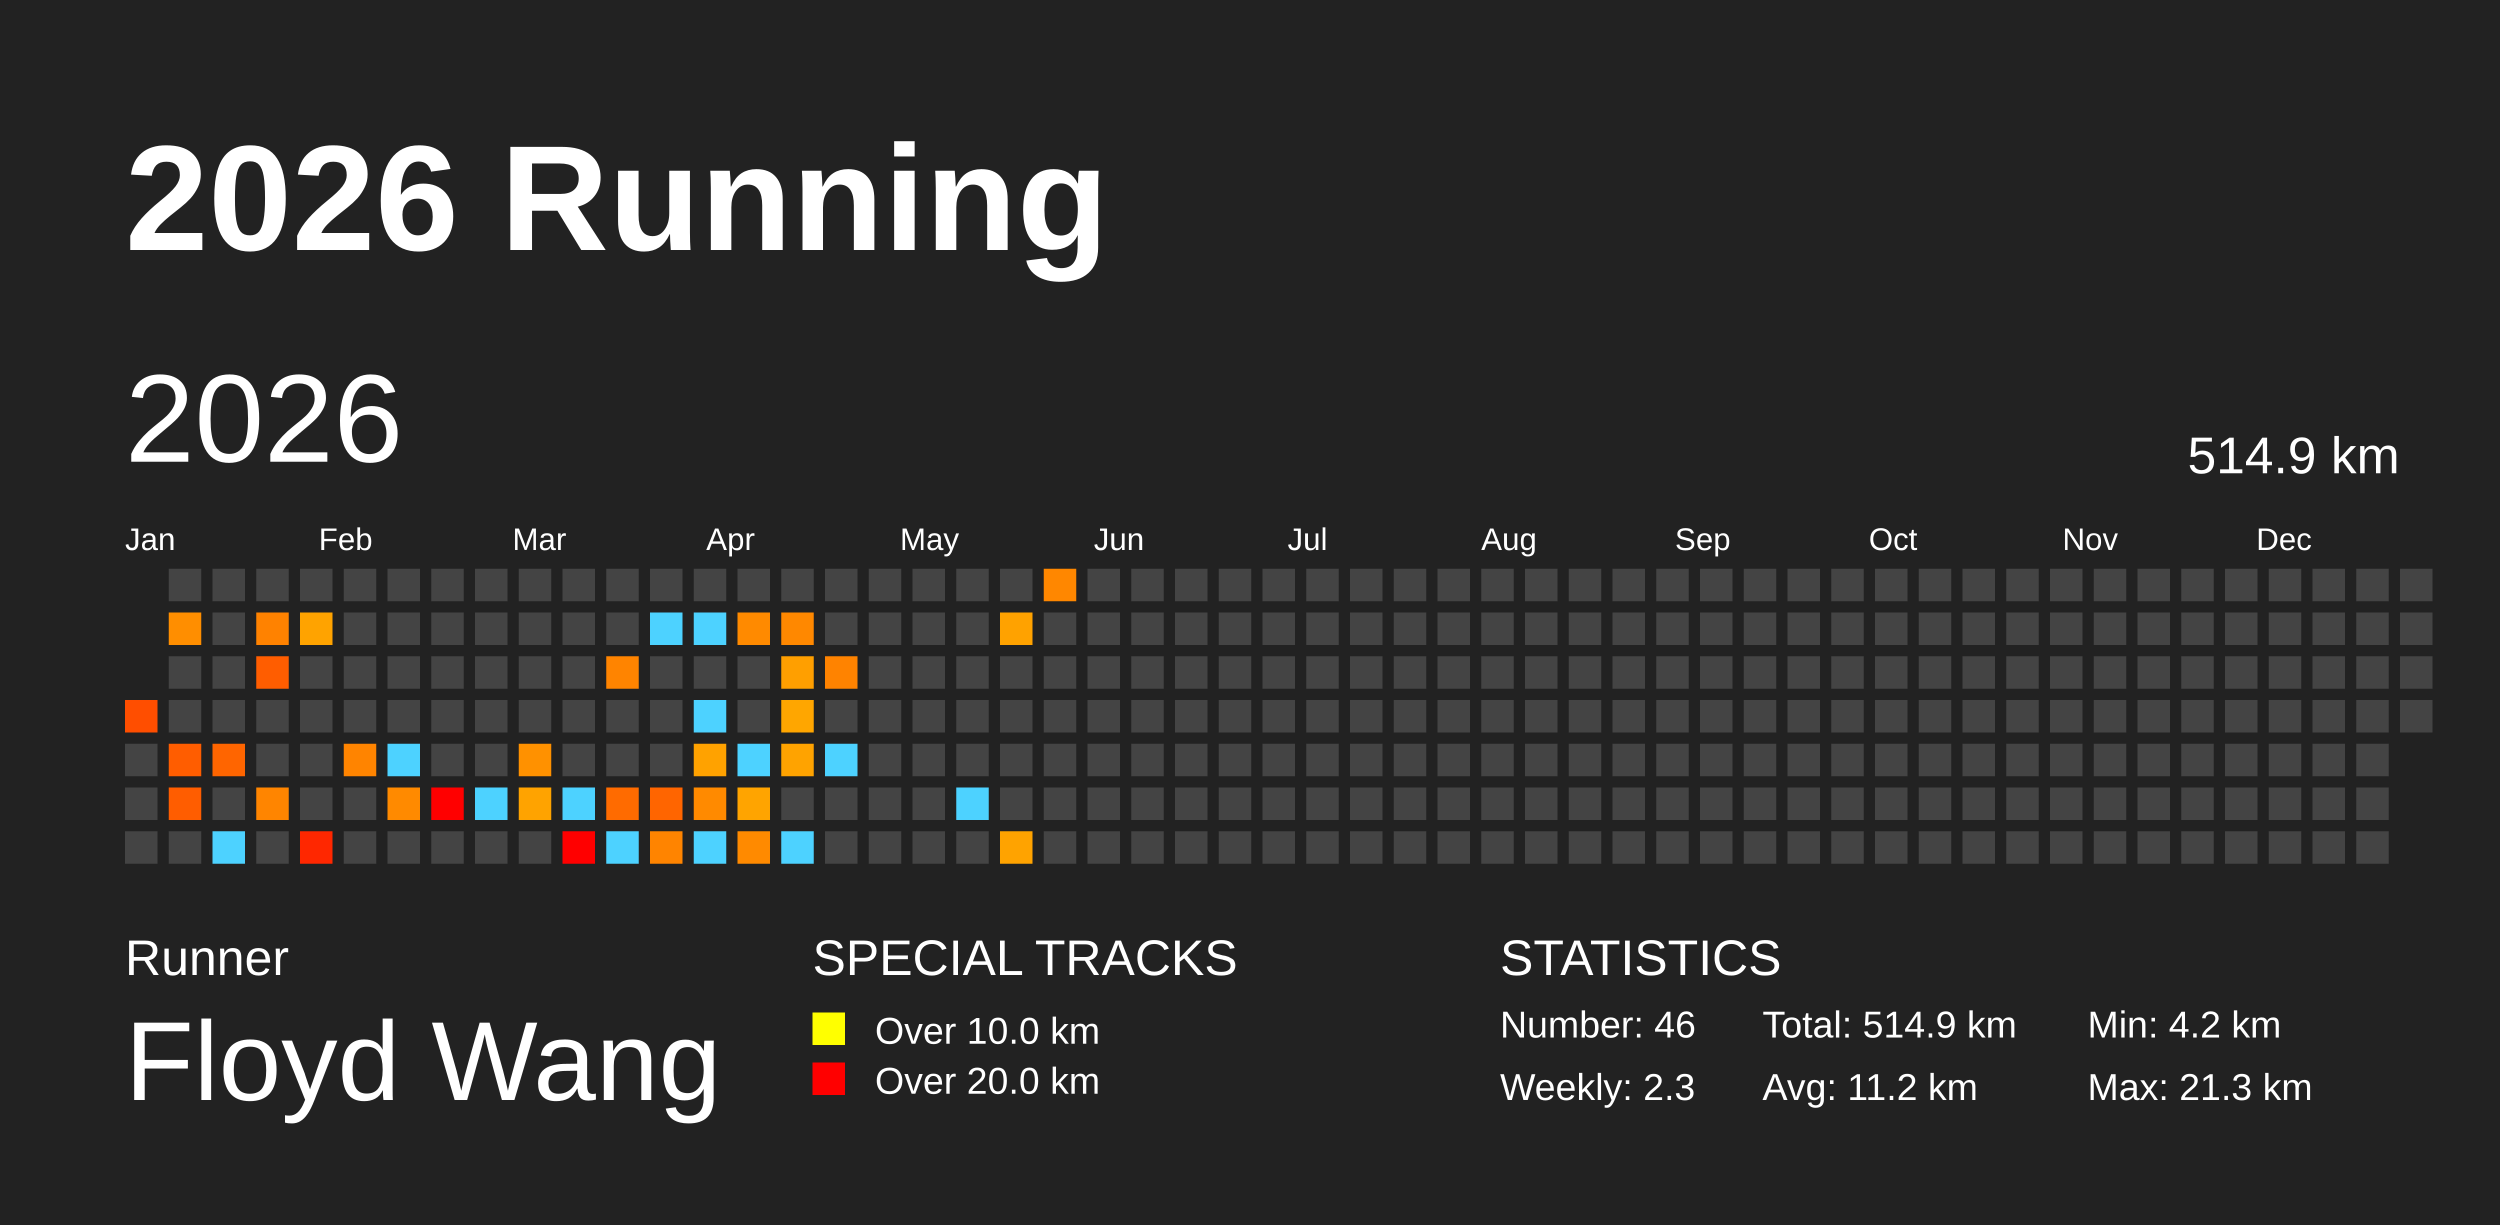
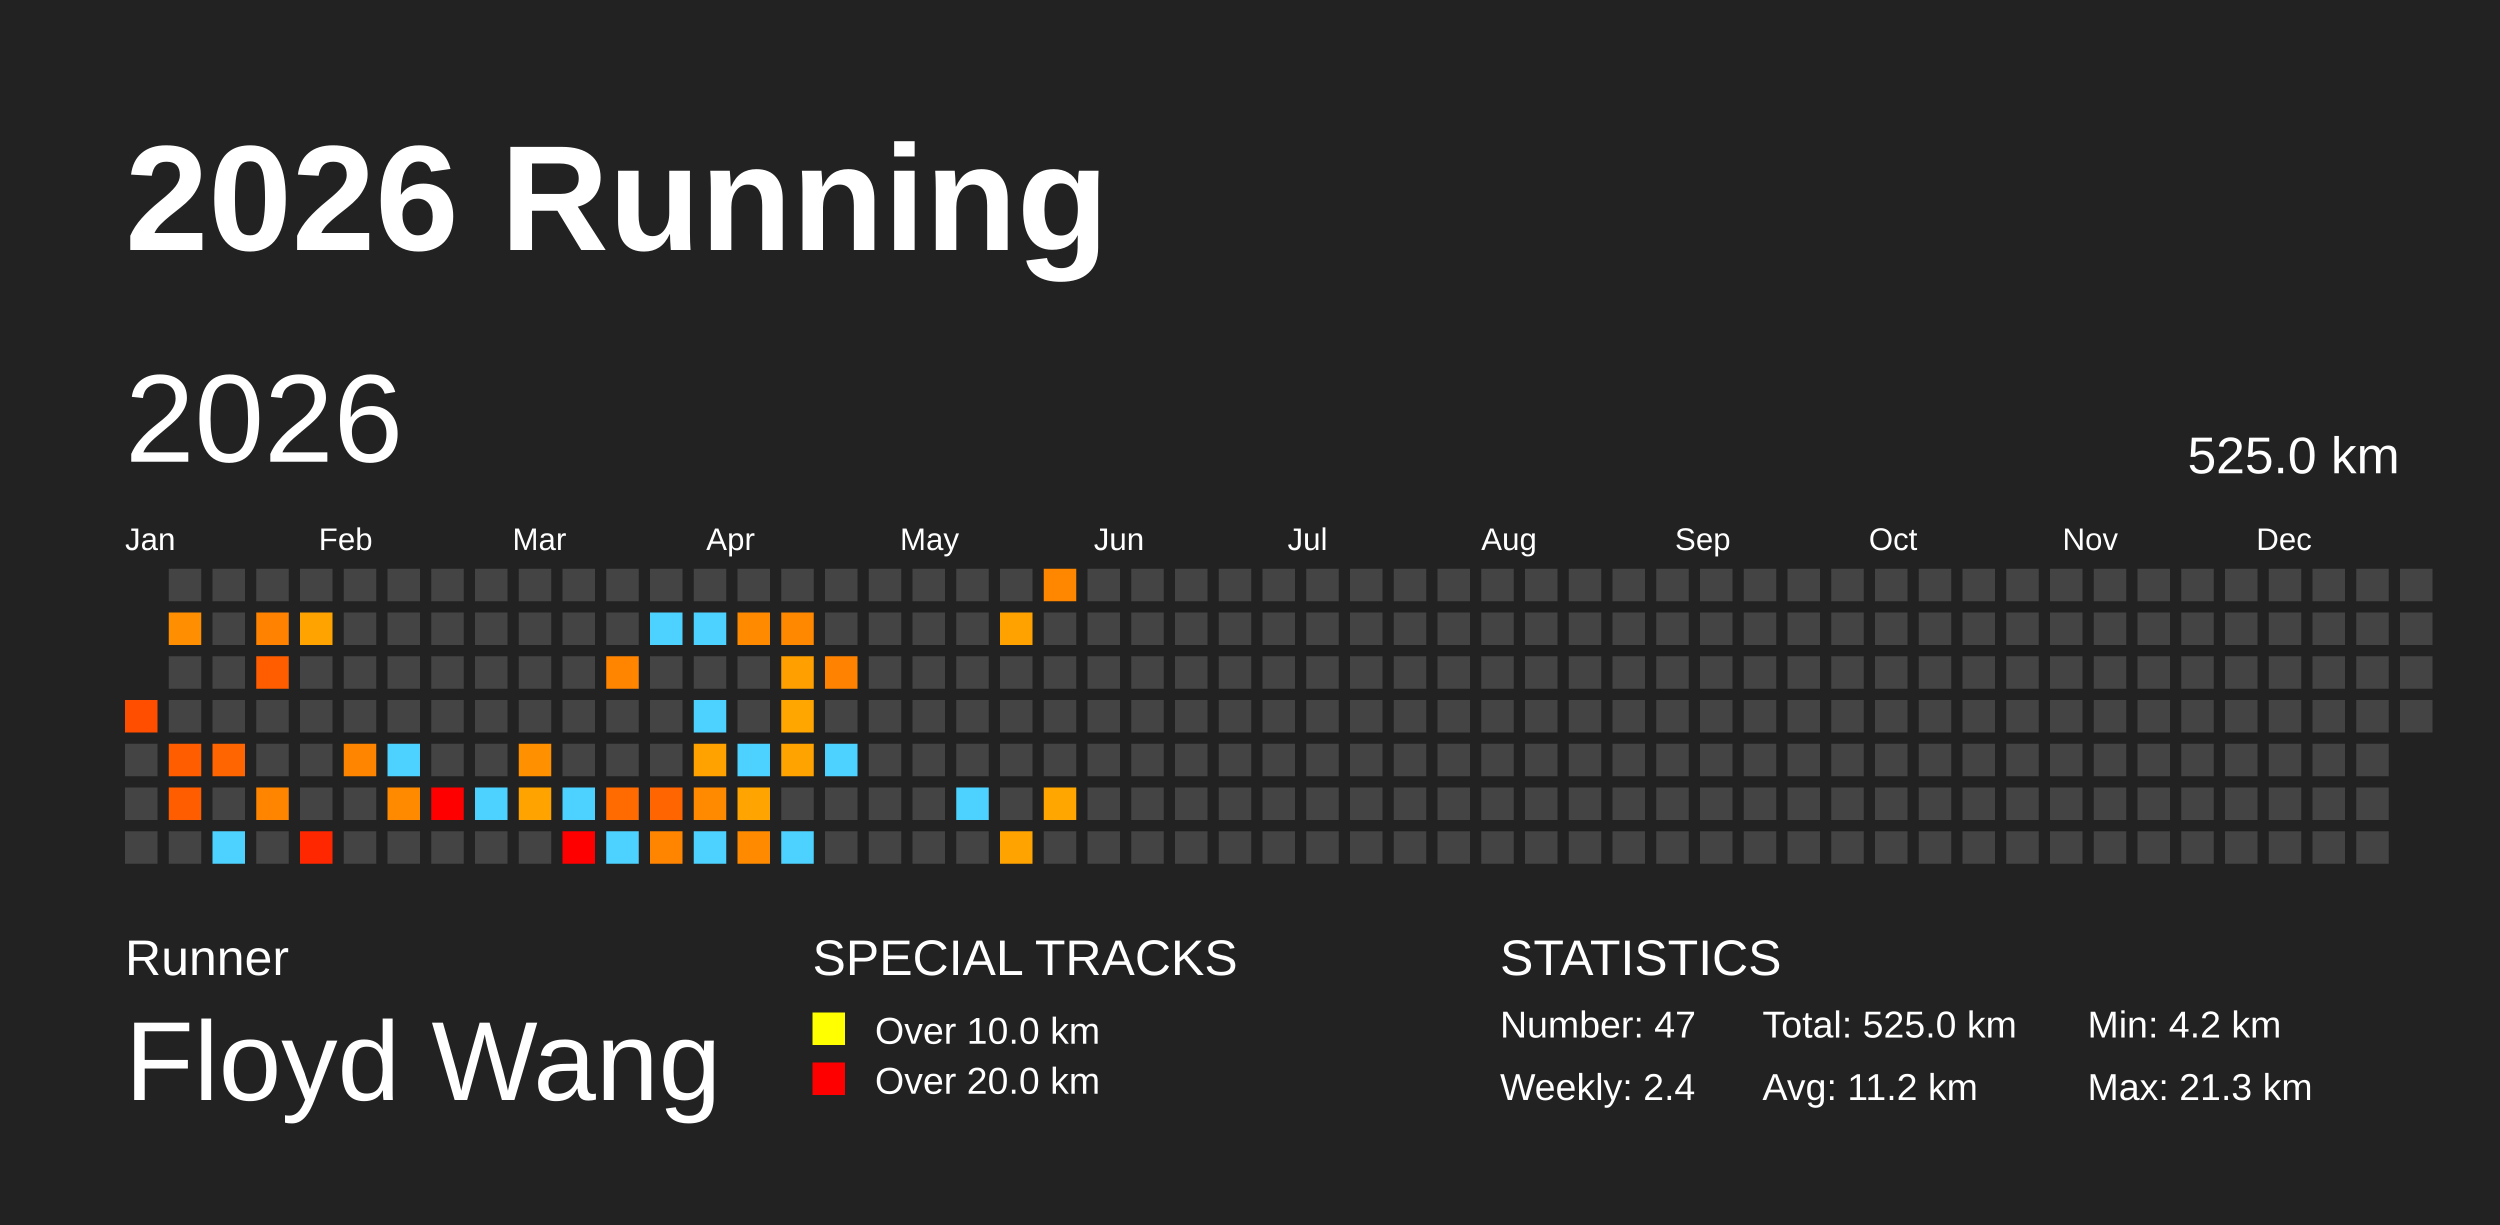
<svg xmlns="http://www.w3.org/2000/svg" baseProfile="full" height="98mm" version="1.1" viewBox="0,0,200,98" width="200mm">
  <defs />
  <rect fill="#222222" height="98" width="200" x="0" y="0" />
  <text fill="#FFFFFF" style="font-size:12px; font-family:Arial; font-weight:bold;" x="10" y="20">2026 Running</text>
  <text fill="#FFFFFF" style="font-size:4px; font-family:Arial" x="10" y="78">Runner</text>
  <text fill="#FFFFFF" style="font-size:9px; font-family:Arial" x="10" y="88">Floyd Wang</text>
  <text fill="#FFFFFF" style="font-size:4px; font-family:Arial" x="65" y="78">SPECIAL TRACKS</text>
  <rect fill="yellow" height="2.6" width="2.6" x="65" y="81" />
  <text fill="#FFFFFF" style="font-size:3px; font-family:Arial" x="70" y="83.5">Over 10.0 km</text>
  <rect fill="red" height="2.6" width="2.6" x="65" y="85" />
  <text fill="#FFFFFF" style="font-size:3px; font-family:Arial" x="70" y="87.5">Over 20.0 km</text>
  <text fill="#FFFFFF" style="font-size:4px; font-family:Arial" x="120" y="78">STATISTICS</text>
-   <text fill="#FFFFFF" style="font-size:3px; font-family:Arial" x="120" y="83">Number: 46</text>
-   <text fill="#FFFFFF" style="font-size:3px; font-family:Arial" x="120" y="88">Weekly: 2.3</text>
-   <text fill="#FFFFFF" style="font-size:3px; font-family:Arial" x="141" y="83">Total: 514.9 km</text>
+   <text fill="#FFFFFF" style="font-size:3px; font-family:Arial" x="120" y="83">Number: 47</text>
+   <text fill="#FFFFFF" style="font-size:3px; font-family:Arial" x="120" y="88">Weekly: 2.4</text>
+   <text fill="#FFFFFF" style="font-size:3px; font-family:Arial" x="141" y="83">Total: 525.0 km</text>
  <text fill="#FFFFFF" style="font-size:3px; font-family:Arial" x="141" y="88">Avg: 11.2 km</text>
  <text fill="#FFFFFF" style="font-size:3px; font-family:Arial" x="167" y="83">Min: 4.2 km</text>
  <text fill="#FFFFFF" style="font-size:3px; font-family:Arial" x="167" y="88">Max: 21.3 km</text>
  <text dominant-baseline="hanging" fill="#FFFFFF" style="font-size:10.0px; font-family:Arial;" x="10" y="30">2026</text>
-   <text dominant-baseline="hanging" fill="#FFFFFF" style="font-size:4.125px; font-family:Arial;" x="175" y="35">514.9 km</text>
+   <text dominant-baseline="hanging" fill="#FFFFFF" style="font-size:4.125px; font-family:Arial;" x="175" y="35">525.0 km</text>
  <text fill="#FFFFFF" style="font-size:2.5px; font-family:Arial" x="10.0" y="44">Jan</text>
  <text fill="#FFFFFF" style="font-size:2.5px; font-family:Arial" x="25.5" y="44">Feb</text>
  <text fill="#FFFFFF" style="font-size:2.5px; font-family:Arial" x="41.0" y="44">Mar</text>
  <text fill="#FFFFFF" style="font-size:2.5px; font-family:Arial" x="56.5" y="44">Apr</text>
  <text fill="#FFFFFF" style="font-size:2.5px; font-family:Arial" x="72.0" y="44">May</text>
  <text fill="#FFFFFF" style="font-size:2.5px; font-family:Arial" x="87.5" y="44">Jun</text>
  <text fill="#FFFFFF" style="font-size:2.5px; font-family:Arial" x="103.0" y="44">Jul</text>
  <text fill="#FFFFFF" style="font-size:2.5px; font-family:Arial" x="118.5" y="44">Aug</text>
  <text fill="#FFFFFF" style="font-size:2.5px; font-family:Arial" x="134.0" y="44">Sep</text>
  <text fill="#FFFFFF" style="font-size:2.5px; font-family:Arial" x="149.5" y="44">Oct</text>
  <text fill="#FFFFFF" style="font-size:2.5px; font-family:Arial" x="165.0" y="44">Nov</text>
  <text fill="#FFFFFF" style="font-size:2.5px; font-family:Arial" x="180.5" y="44">Dec</text>
  <rect fill="#ff4e00" height="2.6" width="2.6" x="10.0" y="56.0" />
  <rect fill="#444444" height="2.6" width="2.6" x="10.0" y="59.5" />
  <rect fill="#444444" height="2.6" width="2.6" x="10.0" y="63.0" />
  <rect fill="#444444" height="2.6" width="2.6" x="10.0" y="66.5" />
  <rect fill="#444444" height="2.6" width="2.6" x="13.5" y="45.5" />
  <rect fill="#ff8e00" height="2.6" width="2.6" x="13.5" y="49.0" />
  <rect fill="#444444" height="2.6" width="2.6" x="13.5" y="52.5" />
  <rect fill="#444444" height="2.6" width="2.6" x="13.5" y="56.0" />
  <rect fill="#ff5d00" height="2.6" width="2.6" x="13.5" y="59.5" />
  <rect fill="#ff5d00" height="2.6" width="2.6" x="13.5" y="63.0" />
  <rect fill="#444444" height="2.6" width="2.6" x="13.5" y="66.5" />
  <rect fill="#444444" height="2.6" width="2.6" x="17.0" y="45.5" />
  <rect fill="#444444" height="2.6" width="2.6" x="17.0" y="49.0" />
  <rect fill="#444444" height="2.6" width="2.6" x="17.0" y="52.5" />
  <rect fill="#444444" height="2.6" width="2.6" x="17.0" y="56.0" />
  <rect fill="#ff6500" height="2.6" width="2.6" x="17.0" y="59.5" />
  <rect fill="#444444" height="2.6" width="2.6" x="17.0" y="63.0" />
  <rect fill="#4dd2ff" height="2.6" width="2.6" x="17.0" y="66.5" />
  <rect fill="#444444" height="2.6" width="2.6" x="20.5" y="45.5" />
  <rect fill="#ff8200" height="2.6" width="2.6" x="20.5" y="49.0" />
  <rect fill="#ff5d00" height="2.6" width="2.6" x="20.5" y="52.5" />
  <rect fill="#444444" height="2.6" width="2.6" x="20.5" y="56.0" />
  <rect fill="#444444" height="2.6" width="2.6" x="20.5" y="59.5" />
  <rect fill="#ff8500" height="2.6" width="2.6" x="20.5" y="63.0" />
  <rect fill="#444444" height="2.6" width="2.6" x="20.5" y="66.5" />
  <rect fill="#444444" height="2.6" width="2.6" x="24.0" y="45.5" />
  <rect fill="#ffa300" height="2.6" width="2.6" x="24.0" y="49.0" />
  <rect fill="#444444" height="2.6" width="2.6" x="24.0" y="52.5" />
  <rect fill="#444444" height="2.6" width="2.6" x="24.0" y="56.0" />
  <rect fill="#444444" height="2.6" width="2.6" x="24.0" y="59.5" />
  <rect fill="#444444" height="2.6" width="2.6" x="24.0" y="63.0" />
  <rect fill="#ff2700" height="2.6" width="2.6" x="24.0" y="66.5" />
  <rect fill="#444444" height="2.6" width="2.6" x="27.5" y="45.5" />
  <rect fill="#444444" height="2.6" width="2.6" x="27.5" y="49.0" />
  <rect fill="#444444" height="2.6" width="2.6" x="27.5" y="52.5" />
  <rect fill="#444444" height="2.6" width="2.6" x="27.5" y="56.0" />
  <rect fill="#ff8400" height="2.6" width="2.6" x="27.5" y="59.5" />
  <rect fill="#444444" height="2.6" width="2.6" x="27.5" y="63.0" />
  <rect fill="#444444" height="2.6" width="2.6" x="27.5" y="66.5" />
  <rect fill="#444444" height="2.6" width="2.6" x="31.0" y="45.5" />
  <rect fill="#444444" height="2.6" width="2.6" x="31.0" y="49.0" />
  <rect fill="#444444" height="2.6" width="2.6" x="31.0" y="52.5" />
  <rect fill="#444444" height="2.6" width="2.6" x="31.0" y="56.0" />
  <rect fill="#4dd2ff" height="2.6" width="2.6" x="31.0" y="59.5" />
  <rect fill="#ff8a00" height="2.6" width="2.6" x="31.0" y="63.0" />
  <rect fill="#444444" height="2.6" width="2.6" x="31.0" y="66.5" />
  <rect fill="#444444" height="2.6" width="2.6" x="34.5" y="45.5" />
  <rect fill="#444444" height="2.6" width="2.6" x="34.5" y="49.0" />
  <rect fill="#444444" height="2.6" width="2.6" x="34.5" y="52.5" />
  <rect fill="#444444" height="2.6" width="2.6" x="34.5" y="56.0" />
  <rect fill="#444444" height="2.6" width="2.6" x="34.5" y="59.5" />
  <rect fill="red" height="2.6" width="2.6" x="34.5" y="63.0" />
  <rect fill="#444444" height="2.6" width="2.6" x="34.5" y="66.5" />
  <rect fill="#444444" height="2.6" width="2.6" x="38.0" y="45.5" />
  <rect fill="#444444" height="2.6" width="2.6" x="38.0" y="49.0" />
  <rect fill="#444444" height="2.6" width="2.6" x="38.0" y="52.5" />
  <rect fill="#444444" height="2.6" width="2.6" x="38.0" y="56.0" />
  <rect fill="#444444" height="2.6" width="2.6" x="38.0" y="59.5" />
  <rect fill="#4dd2ff" height="2.6" width="2.6" x="38.0" y="63.0" />
  <rect fill="#444444" height="2.6" width="2.6" x="38.0" y="66.5" />
  <rect fill="#444444" height="2.6" width="2.6" x="41.5" y="45.5" />
  <rect fill="#444444" height="2.6" width="2.6" x="41.5" y="49.0" />
  <rect fill="#444444" height="2.6" width="2.6" x="41.5" y="52.5" />
  <rect fill="#444444" height="2.6" width="2.6" x="41.5" y="56.0" />
  <rect fill="#ff9100" height="2.6" width="2.6" x="41.5" y="59.5" />
  <rect fill="#ffa300" height="2.6" width="2.6" x="41.5" y="63.0" />
  <rect fill="#444444" height="2.6" width="2.6" x="41.5" y="66.5" />
  <rect fill="#444444" height="2.6" width="2.6" x="45.0" y="45.5" />
  <rect fill="#444444" height="2.6" width="2.6" x="45.0" y="49.0" />
  <rect fill="#444444" height="2.6" width="2.6" x="45.0" y="52.5" />
  <rect fill="#444444" height="2.6" width="2.6" x="45.0" y="56.0" />
  <rect fill="#444444" height="2.6" width="2.6" x="45.0" y="59.5" />
  <rect fill="#4dd2ff" height="2.6" width="2.6" x="45.0" y="63.0" />
  <rect fill="red" height="2.6" width="2.6" x="45.0" y="66.5" />
  <rect fill="#444444" height="2.6" width="2.6" x="48.5" y="45.5" />
  <rect fill="#444444" height="2.6" width="2.6" x="48.5" y="49.0" />
  <rect fill="#ff8400" height="2.6" width="2.6" x="48.5" y="52.5" />
  <rect fill="#444444" height="2.6" width="2.6" x="48.5" y="56.0" />
  <rect fill="#444444" height="2.6" width="2.6" x="48.5" y="59.5" />
  <rect fill="#ff6b00" height="2.6" width="2.6" x="48.5" y="63.0" />
  <rect fill="#4dd2ff" height="2.6" width="2.6" x="48.5" y="66.5" />
  <rect fill="#444444" height="2.6" width="2.6" x="52.0" y="45.5" />
  <rect fill="#4dd2ff" height="2.6" width="2.6" x="52.0" y="49.0" />
  <rect fill="#444444" height="2.6" width="2.6" x="52.0" y="52.5" />
  <rect fill="#444444" height="2.6" width="2.6" x="52.0" y="56.0" />
  <rect fill="#444444" height="2.6" width="2.6" x="52.0" y="59.5" />
  <rect fill="#ff6500" height="2.6" width="2.6" x="52.0" y="63.0" />
  <rect fill="#ff8400" height="2.6" width="2.6" x="52.0" y="66.5" />
  <rect fill="#444444" height="2.6" width="2.6" x="55.5" y="45.5" />
  <rect fill="#4dd2ff" height="2.6" width="2.6" x="55.5" y="49.0" />
  <rect fill="#444444" height="2.6" width="2.6" x="55.5" y="52.5" />
  <rect fill="#4dd2ff" height="2.6" width="2.6" x="55.5" y="56.0" />
  <rect fill="#ffa200" height="2.6" width="2.6" x="55.5" y="59.5" />
  <rect fill="#ff8a00" height="2.6" width="2.6" x="55.5" y="63.0" />
  <rect fill="#4dd2ff" height="2.6" width="2.6" x="55.5" y="66.5" />
  <rect fill="#444444" height="2.6" width="2.6" x="59.0" y="45.5" />
  <rect fill="#ff8a00" height="2.6" width="2.6" x="59.0" y="49.0" />
  <rect fill="#444444" height="2.6" width="2.6" x="59.0" y="52.5" />
  <rect fill="#444444" height="2.6" width="2.6" x="59.0" y="56.0" />
  <rect fill="#4dd2ff" height="2.6" width="2.6" x="59.0" y="59.5" />
  <rect fill="#ffa400" height="2.6" width="2.6" x="59.0" y="63.0" />
  <rect fill="#ff8a00" height="2.6" width="2.6" x="59.0" y="66.5" />
  <rect fill="#444444" height="2.6" width="2.6" x="62.5" y="45.5" />
  <rect fill="#ff8800" height="2.6" width="2.6" x="62.5" y="49.0" />
  <rect fill="#ff9f00" height="2.6" width="2.6" x="62.5" y="52.5" />
  <rect fill="#ffa600" height="2.6" width="2.6" x="62.5" y="56.0" />
  <rect fill="#ffa300" height="2.6" width="2.6" x="62.5" y="59.5" />
  <rect fill="#444444" height="2.6" width="2.6" x="62.5" y="63.0" />
  <rect fill="#4dd2ff" height="2.6" width="2.6" x="62.5" y="66.5" />
  <rect fill="#444444" height="2.6" width="2.6" x="66.0" y="45.5" />
  <rect fill="#444444" height="2.6" width="2.6" x="66.0" y="49.0" />
  <rect fill="#ff8300" height="2.6" width="2.6" x="66.0" y="52.5" />
  <rect fill="#444444" height="2.6" width="2.6" x="66.0" y="56.0" />
  <rect fill="#4dd2ff" height="2.6" width="2.6" x="66.0" y="59.5" />
  <rect fill="#444444" height="2.6" width="2.6" x="66.0" y="63.0" />
  <rect fill="#444444" height="2.6" width="2.6" x="66.0" y="66.5" />
  <rect fill="#444444" height="2.6" width="2.6" x="69.5" y="45.5" />
  <rect fill="#444444" height="2.6" width="2.6" x="69.5" y="49.0" />
  <rect fill="#444444" height="2.6" width="2.6" x="69.5" y="52.5" />
  <rect fill="#444444" height="2.6" width="2.6" x="69.5" y="56.0" />
  <rect fill="#444444" height="2.6" width="2.6" x="69.5" y="59.5" />
  <rect fill="#444444" height="2.6" width="2.6" x="69.5" y="63.0" />
  <rect fill="#444444" height="2.6" width="2.6" x="69.5" y="66.5" />
  <rect fill="#444444" height="2.6" width="2.6" x="73.0" y="45.5" />
  <rect fill="#444444" height="2.6" width="2.6" x="73.0" y="49.0" />
  <rect fill="#444444" height="2.6" width="2.6" x="73.0" y="52.5" />
  <rect fill="#444444" height="2.6" width="2.6" x="73.0" y="56.0" />
  <rect fill="#444444" height="2.6" width="2.6" x="73.0" y="59.5" />
  <rect fill="#444444" height="2.6" width="2.6" x="73.0" y="63.0" />
  <rect fill="#444444" height="2.6" width="2.6" x="73.0" y="66.5" />
  <rect fill="#444444" height="2.6" width="2.6" x="76.5" y="45.5" />
  <rect fill="#444444" height="2.6" width="2.6" x="76.5" y="49.0" />
  <rect fill="#444444" height="2.6" width="2.6" x="76.5" y="52.5" />
  <rect fill="#444444" height="2.6" width="2.6" x="76.5" y="56.0" />
  <rect fill="#444444" height="2.6" width="2.6" x="76.5" y="59.5" />
  <rect fill="#4dd2ff" height="2.6" width="2.6" x="76.5" y="63.0" />
  <rect fill="#444444" height="2.6" width="2.6" x="76.5" y="66.5" />
  <rect fill="#444444" height="2.6" width="2.6" x="80.0" y="45.5" />
  <rect fill="#ffa200" height="2.6" width="2.6" x="80.0" y="49.0" />
  <rect fill="#444444" height="2.6" width="2.6" x="80.0" y="52.5" />
  <rect fill="#444444" height="2.6" width="2.6" x="80.0" y="56.0" />
  <rect fill="#444444" height="2.6" width="2.6" x="80.0" y="59.5" />
  <rect fill="#444444" height="2.6" width="2.6" x="80.0" y="63.0" />
  <rect fill="#ffa300" height="2.6" width="2.6" x="80.0" y="66.5" />
  <rect fill="#ff8700" height="2.6" width="2.6" x="83.5" y="45.5" />
  <rect fill="#444444" height="2.6" width="2.6" x="83.5" y="49.0" />
  <rect fill="#444444" height="2.6" width="2.6" x="83.5" y="52.5" />
  <rect fill="#444444" height="2.6" width="2.6" x="83.5" y="56.0" />
  <rect fill="#444444" height="2.6" width="2.6" x="83.5" y="59.5" />
-   <rect fill="#444444" height="2.6" width="2.6" x="83.5" y="63.0" />
+   <rect fill="#ffa600" height="2.6" width="2.6" x="83.5" y="63.0" />
  <rect fill="#444444" height="2.6" width="2.6" x="83.5" y="66.5" />
  <rect fill="#444444" height="2.6" width="2.6" x="87.0" y="45.5" />
  <rect fill="#444444" height="2.6" width="2.6" x="87.0" y="49.0" />
  <rect fill="#444444" height="2.6" width="2.6" x="87.0" y="52.5" />
  <rect fill="#444444" height="2.6" width="2.6" x="87.0" y="56.0" />
  <rect fill="#444444" height="2.6" width="2.6" x="87.0" y="59.5" />
  <rect fill="#444444" height="2.6" width="2.6" x="87.0" y="63.0" />
  <rect fill="#444444" height="2.6" width="2.6" x="87.0" y="66.5" />
  <rect fill="#444444" height="2.6" width="2.6" x="90.5" y="45.5" />
  <rect fill="#444444" height="2.6" width="2.6" x="90.5" y="49.0" />
  <rect fill="#444444" height="2.6" width="2.6" x="90.5" y="52.5" />
  <rect fill="#444444" height="2.6" width="2.6" x="90.5" y="56.0" />
  <rect fill="#444444" height="2.6" width="2.6" x="90.5" y="59.5" />
  <rect fill="#444444" height="2.6" width="2.6" x="90.5" y="63.0" />
  <rect fill="#444444" height="2.6" width="2.6" x="90.5" y="66.5" />
  <rect fill="#444444" height="2.6" width="2.6" x="94.0" y="45.5" />
  <rect fill="#444444" height="2.6" width="2.6" x="94.0" y="49.0" />
  <rect fill="#444444" height="2.6" width="2.6" x="94.0" y="52.5" />
  <rect fill="#444444" height="2.6" width="2.6" x="94.0" y="56.0" />
  <rect fill="#444444" height="2.6" width="2.6" x="94.0" y="59.5" />
  <rect fill="#444444" height="2.6" width="2.6" x="94.0" y="63.0" />
  <rect fill="#444444" height="2.6" width="2.6" x="94.0" y="66.5" />
  <rect fill="#444444" height="2.6" width="2.6" x="97.5" y="45.5" />
  <rect fill="#444444" height="2.6" width="2.6" x="97.5" y="49.0" />
  <rect fill="#444444" height="2.6" width="2.6" x="97.5" y="52.5" />
  <rect fill="#444444" height="2.6" width="2.6" x="97.5" y="56.0" />
  <rect fill="#444444" height="2.6" width="2.6" x="97.5" y="59.5" />
  <rect fill="#444444" height="2.6" width="2.6" x="97.5" y="63.0" />
  <rect fill="#444444" height="2.6" width="2.6" x="97.5" y="66.5" />
  <rect fill="#444444" height="2.6" width="2.6" x="101.0" y="45.5" />
  <rect fill="#444444" height="2.6" width="2.6" x="101.0" y="49.0" />
  <rect fill="#444444" height="2.6" width="2.6" x="101.0" y="52.5" />
  <rect fill="#444444" height="2.6" width="2.6" x="101.0" y="56.0" />
  <rect fill="#444444" height="2.6" width="2.6" x="101.0" y="59.5" />
  <rect fill="#444444" height="2.6" width="2.6" x="101.0" y="63.0" />
  <rect fill="#444444" height="2.6" width="2.6" x="101.0" y="66.5" />
  <rect fill="#444444" height="2.6" width="2.6" x="104.5" y="45.5" />
  <rect fill="#444444" height="2.6" width="2.6" x="104.5" y="49.0" />
  <rect fill="#444444" height="2.6" width="2.6" x="104.5" y="52.5" />
  <rect fill="#444444" height="2.6" width="2.6" x="104.5" y="56.0" />
  <rect fill="#444444" height="2.6" width="2.6" x="104.5" y="59.5" />
  <rect fill="#444444" height="2.6" width="2.6" x="104.5" y="63.0" />
  <rect fill="#444444" height="2.6" width="2.6" x="104.5" y="66.5" />
  <rect fill="#444444" height="2.6" width="2.6" x="108.0" y="45.5" />
  <rect fill="#444444" height="2.6" width="2.6" x="108.0" y="49.0" />
  <rect fill="#444444" height="2.6" width="2.6" x="108.0" y="52.5" />
  <rect fill="#444444" height="2.6" width="2.6" x="108.0" y="56.0" />
  <rect fill="#444444" height="2.6" width="2.6" x="108.0" y="59.5" />
  <rect fill="#444444" height="2.6" width="2.6" x="108.0" y="63.0" />
  <rect fill="#444444" height="2.6" width="2.6" x="108.0" y="66.5" />
  <rect fill="#444444" height="2.6" width="2.6" x="111.5" y="45.5" />
  <rect fill="#444444" height="2.6" width="2.6" x="111.5" y="49.0" />
  <rect fill="#444444" height="2.6" width="2.6" x="111.5" y="52.5" />
  <rect fill="#444444" height="2.6" width="2.6" x="111.5" y="56.0" />
  <rect fill="#444444" height="2.6" width="2.6" x="111.5" y="59.5" />
  <rect fill="#444444" height="2.6" width="2.6" x="111.5" y="63.0" />
  <rect fill="#444444" height="2.6" width="2.6" x="111.5" y="66.5" />
  <rect fill="#444444" height="2.6" width="2.6" x="115.0" y="45.5" />
  <rect fill="#444444" height="2.6" width="2.6" x="115.0" y="49.0" />
  <rect fill="#444444" height="2.6" width="2.6" x="115.0" y="52.5" />
  <rect fill="#444444" height="2.6" width="2.6" x="115.0" y="56.0" />
  <rect fill="#444444" height="2.6" width="2.6" x="115.0" y="59.5" />
  <rect fill="#444444" height="2.6" width="2.6" x="115.0" y="63.0" />
  <rect fill="#444444" height="2.6" width="2.6" x="115.0" y="66.5" />
  <rect fill="#444444" height="2.6" width="2.6" x="118.5" y="45.5" />
  <rect fill="#444444" height="2.6" width="2.6" x="118.5" y="49.0" />
  <rect fill="#444444" height="2.6" width="2.6" x="118.5" y="52.5" />
  <rect fill="#444444" height="2.6" width="2.6" x="118.5" y="56.0" />
  <rect fill="#444444" height="2.6" width="2.6" x="118.5" y="59.5" />
  <rect fill="#444444" height="2.6" width="2.6" x="118.5" y="63.0" />
  <rect fill="#444444" height="2.6" width="2.6" x="118.5" y="66.5" />
  <rect fill="#444444" height="2.6" width="2.6" x="122.0" y="45.5" />
  <rect fill="#444444" height="2.6" width="2.6" x="122.0" y="49.0" />
  <rect fill="#444444" height="2.6" width="2.6" x="122.0" y="52.5" />
  <rect fill="#444444" height="2.6" width="2.6" x="122.0" y="56.0" />
  <rect fill="#444444" height="2.6" width="2.6" x="122.0" y="59.5" />
  <rect fill="#444444" height="2.6" width="2.6" x="122.0" y="63.0" />
  <rect fill="#444444" height="2.6" width="2.6" x="122.0" y="66.5" />
  <rect fill="#444444" height="2.6" width="2.6" x="125.5" y="45.5" />
  <rect fill="#444444" height="2.6" width="2.6" x="125.5" y="49.0" />
  <rect fill="#444444" height="2.6" width="2.6" x="125.5" y="52.5" />
  <rect fill="#444444" height="2.6" width="2.6" x="125.5" y="56.0" />
  <rect fill="#444444" height="2.6" width="2.6" x="125.5" y="59.5" />
  <rect fill="#444444" height="2.6" width="2.6" x="125.5" y="63.0" />
  <rect fill="#444444" height="2.6" width="2.6" x="125.5" y="66.5" />
  <rect fill="#444444" height="2.6" width="2.6" x="129.0" y="45.5" />
  <rect fill="#444444" height="2.6" width="2.6" x="129.0" y="49.0" />
  <rect fill="#444444" height="2.6" width="2.6" x="129.0" y="52.5" />
  <rect fill="#444444" height="2.6" width="2.6" x="129.0" y="56.0" />
  <rect fill="#444444" height="2.6" width="2.6" x="129.0" y="59.5" />
  <rect fill="#444444" height="2.6" width="2.6" x="129.0" y="63.0" />
  <rect fill="#444444" height="2.6" width="2.6" x="129.0" y="66.5" />
  <rect fill="#444444" height="2.6" width="2.6" x="132.5" y="45.5" />
  <rect fill="#444444" height="2.6" width="2.6" x="132.5" y="49.0" />
  <rect fill="#444444" height="2.6" width="2.6" x="132.5" y="52.5" />
  <rect fill="#444444" height="2.6" width="2.6" x="132.5" y="56.0" />
  <rect fill="#444444" height="2.6" width="2.6" x="132.5" y="59.5" />
  <rect fill="#444444" height="2.6" width="2.6" x="132.5" y="63.0" />
  <rect fill="#444444" height="2.6" width="2.6" x="132.5" y="66.5" />
  <rect fill="#444444" height="2.6" width="2.6" x="136.0" y="45.5" />
  <rect fill="#444444" height="2.6" width="2.6" x="136.0" y="49.0" />
  <rect fill="#444444" height="2.6" width="2.6" x="136.0" y="52.5" />
  <rect fill="#444444" height="2.6" width="2.6" x="136.0" y="56.0" />
  <rect fill="#444444" height="2.6" width="2.6" x="136.0" y="59.5" />
  <rect fill="#444444" height="2.6" width="2.6" x="136.0" y="63.0" />
  <rect fill="#444444" height="2.6" width="2.6" x="136.0" y="66.5" />
  <rect fill="#444444" height="2.6" width="2.6" x="139.5" y="45.5" />
  <rect fill="#444444" height="2.6" width="2.6" x="139.5" y="49.0" />
  <rect fill="#444444" height="2.6" width="2.6" x="139.5" y="52.5" />
  <rect fill="#444444" height="2.6" width="2.6" x="139.5" y="56.0" />
  <rect fill="#444444" height="2.6" width="2.6" x="139.5" y="59.5" />
  <rect fill="#444444" height="2.6" width="2.6" x="139.5" y="63.0" />
  <rect fill="#444444" height="2.6" width="2.6" x="139.5" y="66.5" />
  <rect fill="#444444" height="2.6" width="2.6" x="143.0" y="45.5" />
  <rect fill="#444444" height="2.6" width="2.6" x="143.0" y="49.0" />
  <rect fill="#444444" height="2.6" width="2.6" x="143.0" y="52.5" />
  <rect fill="#444444" height="2.6" width="2.6" x="143.0" y="56.0" />
  <rect fill="#444444" height="2.6" width="2.6" x="143.0" y="59.5" />
  <rect fill="#444444" height="2.6" width="2.6" x="143.0" y="63.0" />
  <rect fill="#444444" height="2.6" width="2.6" x="143.0" y="66.5" />
  <rect fill="#444444" height="2.6" width="2.6" x="146.5" y="45.5" />
  <rect fill="#444444" height="2.6" width="2.6" x="146.5" y="49.0" />
  <rect fill="#444444" height="2.6" width="2.6" x="146.5" y="52.5" />
  <rect fill="#444444" height="2.6" width="2.6" x="146.5" y="56.0" />
  <rect fill="#444444" height="2.6" width="2.6" x="146.5" y="59.5" />
  <rect fill="#444444" height="2.6" width="2.6" x="146.5" y="63.0" />
  <rect fill="#444444" height="2.6" width="2.6" x="146.5" y="66.5" />
  <rect fill="#444444" height="2.6" width="2.6" x="150.0" y="45.5" />
  <rect fill="#444444" height="2.6" width="2.6" x="150.0" y="49.0" />
  <rect fill="#444444" height="2.6" width="2.6" x="150.0" y="52.5" />
  <rect fill="#444444" height="2.6" width="2.6" x="150.0" y="56.0" />
  <rect fill="#444444" height="2.6" width="2.6" x="150.0" y="59.5" />
  <rect fill="#444444" height="2.6" width="2.6" x="150.0" y="63.0" />
  <rect fill="#444444" height="2.6" width="2.6" x="150.0" y="66.5" />
  <rect fill="#444444" height="2.6" width="2.6" x="153.5" y="45.5" />
  <rect fill="#444444" height="2.6" width="2.6" x="153.5" y="49.0" />
  <rect fill="#444444" height="2.6" width="2.6" x="153.5" y="52.5" />
  <rect fill="#444444" height="2.6" width="2.6" x="153.5" y="56.0" />
  <rect fill="#444444" height="2.6" width="2.6" x="153.5" y="59.5" />
  <rect fill="#444444" height="2.6" width="2.6" x="153.5" y="63.0" />
  <rect fill="#444444" height="2.6" width="2.6" x="153.5" y="66.5" />
  <rect fill="#444444" height="2.6" width="2.6" x="157.0" y="45.5" />
  <rect fill="#444444" height="2.6" width="2.6" x="157.0" y="49.0" />
  <rect fill="#444444" height="2.6" width="2.6" x="157.0" y="52.5" />
  <rect fill="#444444" height="2.6" width="2.6" x="157.0" y="56.0" />
  <rect fill="#444444" height="2.6" width="2.6" x="157.0" y="59.5" />
  <rect fill="#444444" height="2.6" width="2.6" x="157.0" y="63.0" />
  <rect fill="#444444" height="2.6" width="2.6" x="157.0" y="66.5" />
  <rect fill="#444444" height="2.6" width="2.6" x="160.5" y="45.5" />
  <rect fill="#444444" height="2.6" width="2.6" x="160.5" y="49.0" />
  <rect fill="#444444" height="2.6" width="2.6" x="160.5" y="52.5" />
  <rect fill="#444444" height="2.6" width="2.6" x="160.5" y="56.0" />
  <rect fill="#444444" height="2.6" width="2.6" x="160.5" y="59.5" />
  <rect fill="#444444" height="2.6" width="2.6" x="160.5" y="63.0" />
  <rect fill="#444444" height="2.6" width="2.6" x="160.5" y="66.5" />
  <rect fill="#444444" height="2.6" width="2.6" x="164.0" y="45.5" />
  <rect fill="#444444" height="2.6" width="2.6" x="164.0" y="49.0" />
  <rect fill="#444444" height="2.6" width="2.6" x="164.0" y="52.5" />
  <rect fill="#444444" height="2.6" width="2.6" x="164.0" y="56.0" />
  <rect fill="#444444" height="2.6" width="2.6" x="164.0" y="59.5" />
  <rect fill="#444444" height="2.6" width="2.6" x="164.0" y="63.0" />
  <rect fill="#444444" height="2.6" width="2.6" x="164.0" y="66.5" />
  <rect fill="#444444" height="2.6" width="2.6" x="167.5" y="45.5" />
  <rect fill="#444444" height="2.6" width="2.6" x="167.5" y="49.0" />
  <rect fill="#444444" height="2.6" width="2.6" x="167.5" y="52.5" />
  <rect fill="#444444" height="2.6" width="2.6" x="167.5" y="56.0" />
  <rect fill="#444444" height="2.6" width="2.6" x="167.5" y="59.5" />
  <rect fill="#444444" height="2.6" width="2.6" x="167.5" y="63.0" />
  <rect fill="#444444" height="2.6" width="2.6" x="167.5" y="66.5" />
  <rect fill="#444444" height="2.6" width="2.6" x="171.0" y="45.5" />
  <rect fill="#444444" height="2.6" width="2.6" x="171.0" y="49.0" />
  <rect fill="#444444" height="2.6" width="2.6" x="171.0" y="52.5" />
  <rect fill="#444444" height="2.6" width="2.6" x="171.0" y="56.0" />
  <rect fill="#444444" height="2.6" width="2.6" x="171.0" y="59.5" />
  <rect fill="#444444" height="2.6" width="2.6" x="171.0" y="63.0" />
  <rect fill="#444444" height="2.6" width="2.6" x="171.0" y="66.5" />
  <rect fill="#444444" height="2.6" width="2.6" x="174.5" y="45.5" />
  <rect fill="#444444" height="2.6" width="2.6" x="174.5" y="49.0" />
  <rect fill="#444444" height="2.6" width="2.6" x="174.5" y="52.5" />
  <rect fill="#444444" height="2.6" width="2.6" x="174.5" y="56.0" />
  <rect fill="#444444" height="2.6" width="2.6" x="174.5" y="59.5" />
  <rect fill="#444444" height="2.6" width="2.6" x="174.5" y="63.0" />
  <rect fill="#444444" height="2.6" width="2.6" x="174.5" y="66.5" />
  <rect fill="#444444" height="2.6" width="2.6" x="178.0" y="45.5" />
  <rect fill="#444444" height="2.6" width="2.6" x="178.0" y="49.0" />
  <rect fill="#444444" height="2.6" width="2.6" x="178.0" y="52.5" />
  <rect fill="#444444" height="2.6" width="2.6" x="178.0" y="56.0" />
  <rect fill="#444444" height="2.6" width="2.6" x="178.0" y="59.5" />
  <rect fill="#444444" height="2.6" width="2.6" x="178.0" y="63.0" />
  <rect fill="#444444" height="2.6" width="2.6" x="178.0" y="66.5" />
  <rect fill="#444444" height="2.6" width="2.6" x="181.5" y="45.5" />
  <rect fill="#444444" height="2.6" width="2.6" x="181.5" y="49.0" />
  <rect fill="#444444" height="2.6" width="2.6" x="181.5" y="52.5" />
  <rect fill="#444444" height="2.6" width="2.6" x="181.5" y="56.0" />
  <rect fill="#444444" height="2.6" width="2.6" x="181.5" y="59.5" />
  <rect fill="#444444" height="2.6" width="2.6" x="181.5" y="63.0" />
  <rect fill="#444444" height="2.6" width="2.6" x="181.5" y="66.5" />
  <rect fill="#444444" height="2.6" width="2.6" x="185.0" y="45.5" />
  <rect fill="#444444" height="2.6" width="2.6" x="185.0" y="49.0" />
  <rect fill="#444444" height="2.6" width="2.6" x="185.0" y="52.5" />
  <rect fill="#444444" height="2.6" width="2.6" x="185.0" y="56.0" />
  <rect fill="#444444" height="2.6" width="2.6" x="185.0" y="59.5" />
  <rect fill="#444444" height="2.6" width="2.6" x="185.0" y="63.0" />
  <rect fill="#444444" height="2.6" width="2.6" x="185.0" y="66.5" />
  <rect fill="#444444" height="2.6" width="2.6" x="188.5" y="45.5" />
  <rect fill="#444444" height="2.6" width="2.6" x="188.5" y="49.0" />
  <rect fill="#444444" height="2.6" width="2.6" x="188.5" y="52.5" />
  <rect fill="#444444" height="2.6" width="2.6" x="188.5" y="56.0" />
  <rect fill="#444444" height="2.6" width="2.6" x="188.5" y="59.5" />
  <rect fill="#444444" height="2.6" width="2.6" x="188.5" y="63.0" />
  <rect fill="#444444" height="2.6" width="2.6" x="188.5" y="66.5" />
  <rect fill="#444444" height="2.6" width="2.6" x="192.0" y="45.5" />
  <rect fill="#444444" height="2.6" width="2.6" x="192.0" y="49.0" />
  <rect fill="#444444" height="2.6" width="2.6" x="192.0" y="52.5" />
  <rect fill="#444444" height="2.6" width="2.6" x="192.0" y="56.0" />
</svg>
